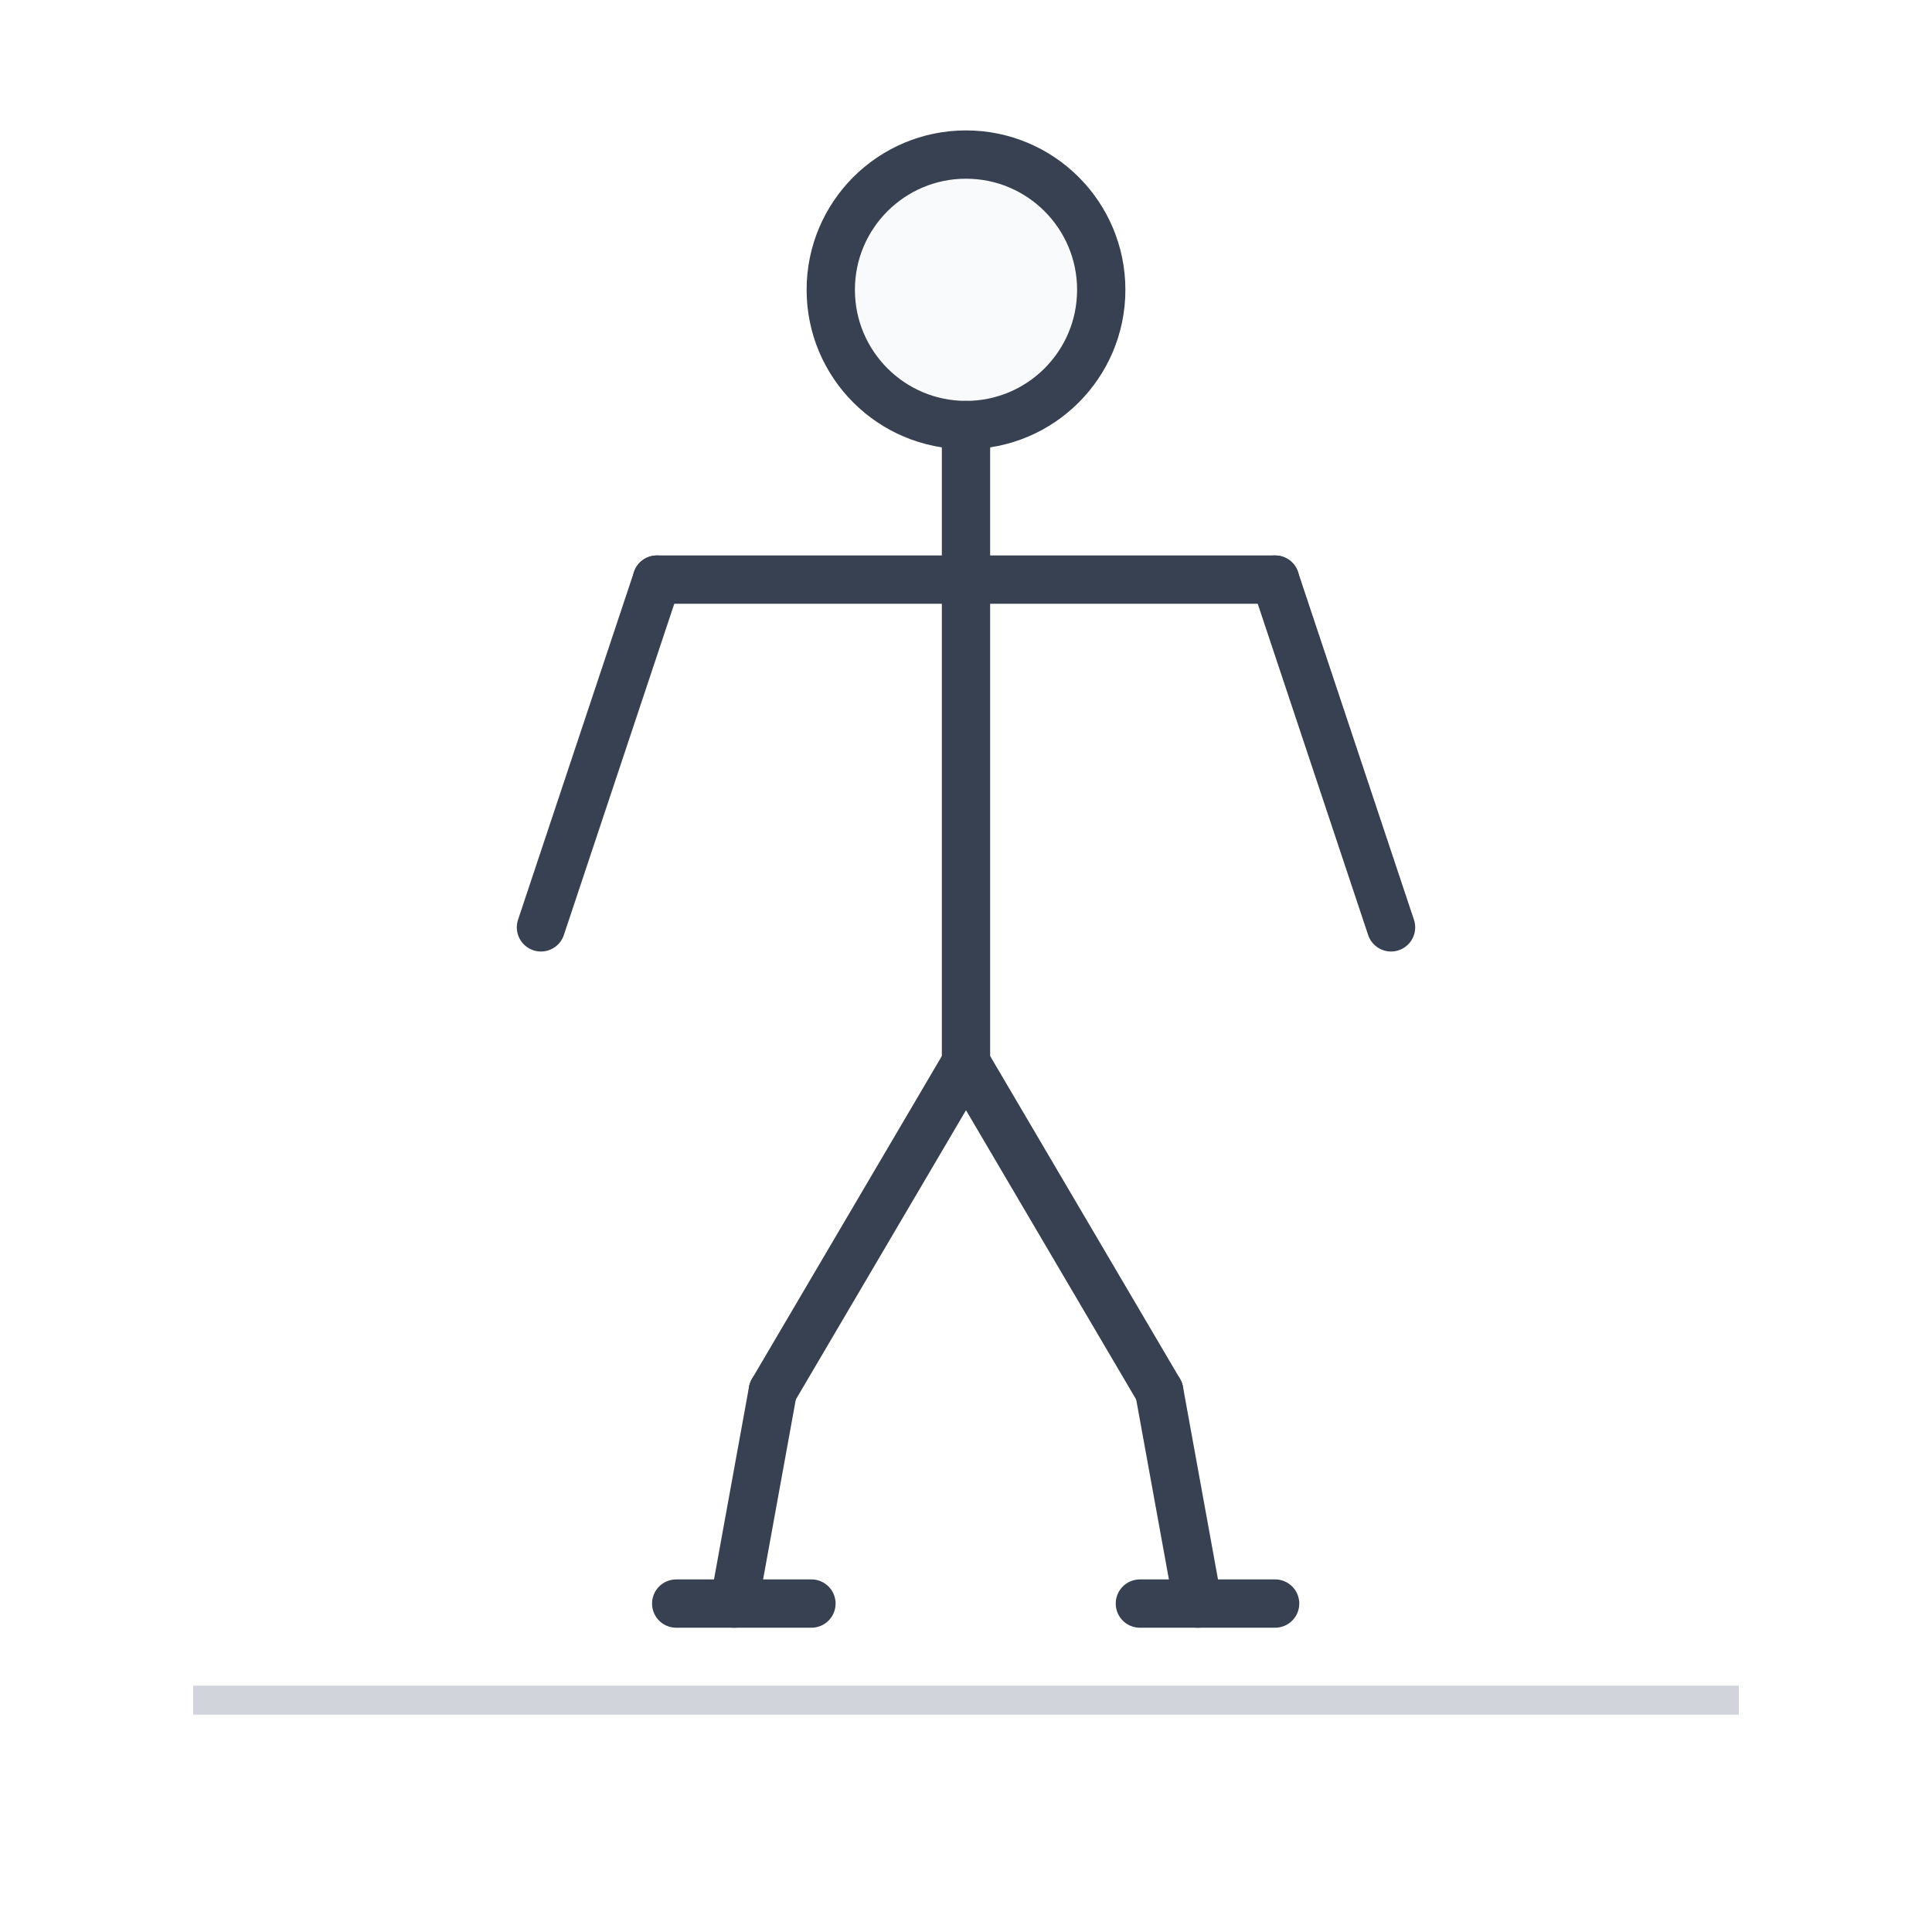
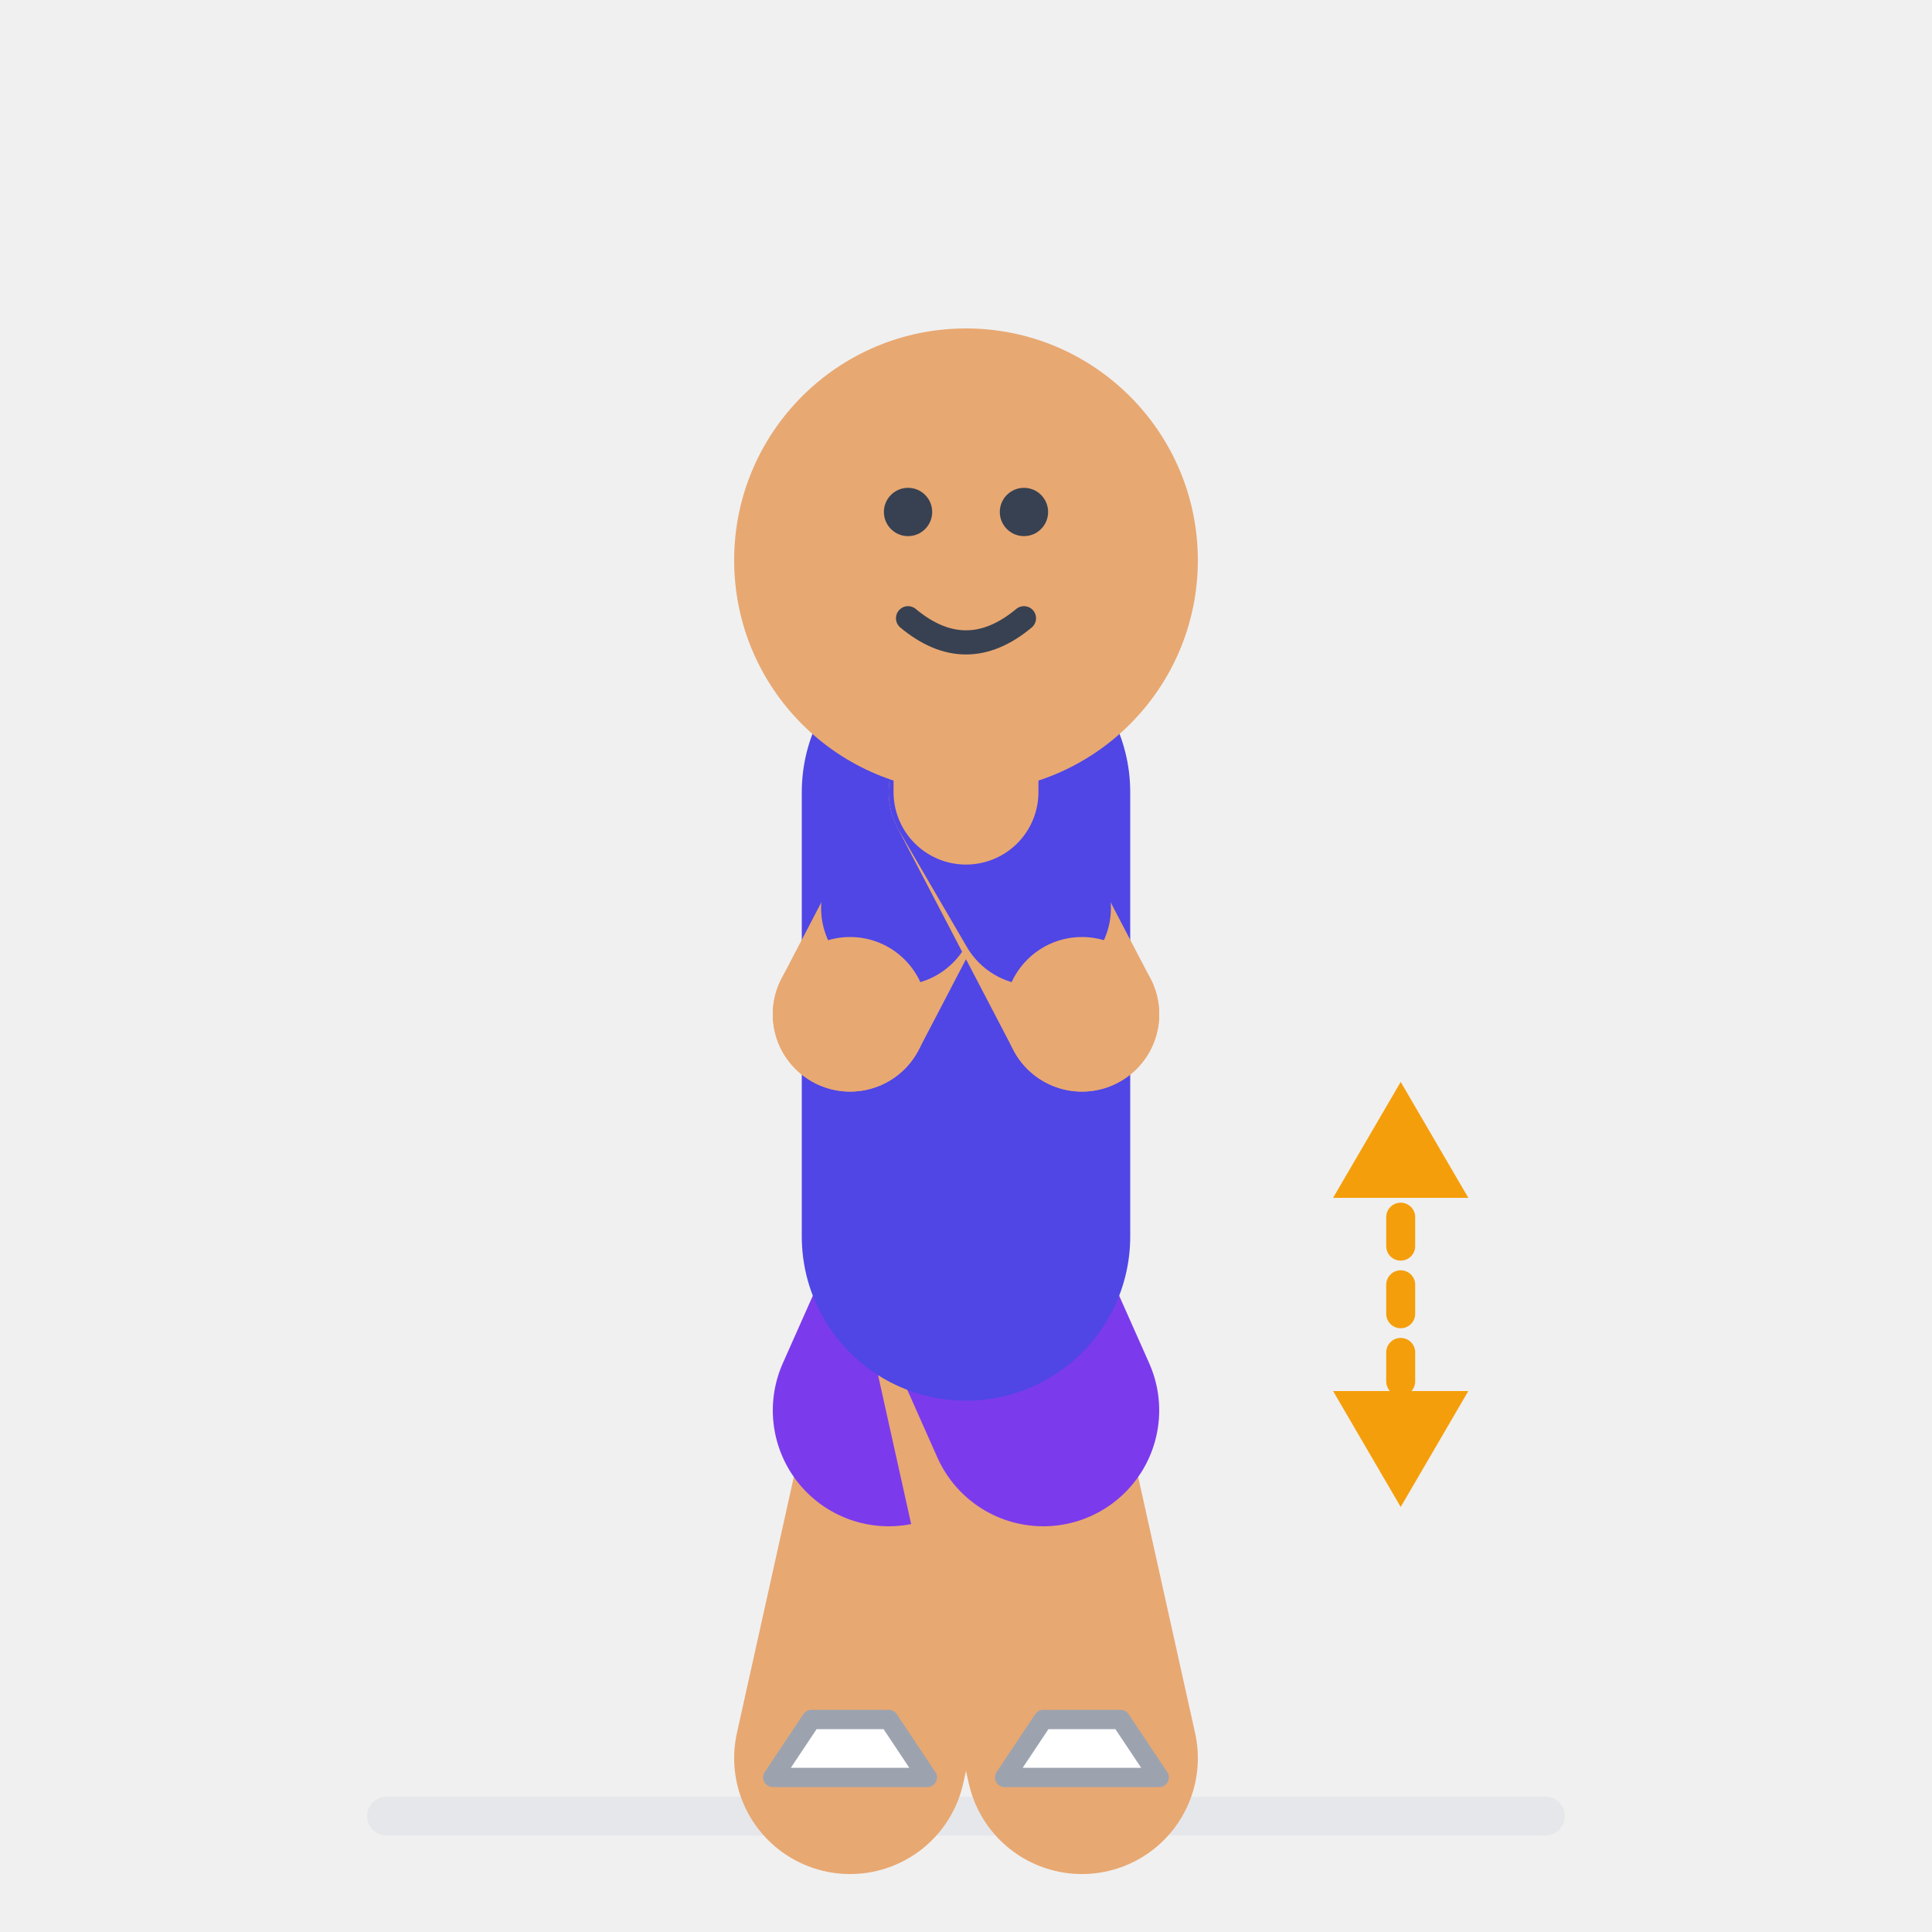
- <svg xmlns="http://www.w3.org/2000/svg" viewBox="0 0 100 100" width="100" height="100">
-   <rect width="100" height="100" fill="white" />
-   <line x1="10" y1="88" x2="90" y2="88" stroke="#d1d5db" stroke-width="1.5" />
-   <circle cx="50" cy="15" r="7" fill="#f9fafb" stroke="#374151" stroke-width="2.5" />
-   <line x1="50" y1="22" x2="50" y2="55" stroke="#374151" stroke-width="2.5" stroke-linecap="round" />
-   <line x1="34" y1="30" x2="66" y2="30" stroke="#374151" stroke-width="2.5" stroke-linecap="round" />
-   <line x1="34" y1="30" x2="28" y2="48" stroke="#374151" stroke-width="2.5" stroke-linecap="round" />
-   <line x1="66" y1="30" x2="72" y2="48" stroke="#374151" stroke-width="2.5" stroke-linecap="round" />
-   <line x1="50" y1="55" x2="40" y2="72" stroke="#374151" stroke-width="2.5" stroke-linecap="round" />
-   <line x1="50" y1="55" x2="60" y2="72" stroke="#374151" stroke-width="2.5" stroke-linecap="round" />
-   <line x1="40" y1="72" x2="38" y2="83" stroke="#374151" stroke-width="2.5" stroke-linecap="round" />
-   <line x1="60" y1="72" x2="62" y2="83" stroke="#374151" stroke-width="2.5" stroke-linecap="round" />
-   <line x1="35" y1="83" x2="42" y2="83" stroke="#374151" stroke-width="2.5" stroke-linecap="round" />
-   <line x1="59" y1="83" x2="66" y2="83" stroke="#374151" stroke-width="2.5" stroke-linecap="round" />
+ <svg xmlns="http://www.w3.org/2000/svg" viewBox="0 0 200 200" width="200" height="200">
+   <line x1="40" y1="188" x2="160" y2="188" stroke="#E5E7EB" stroke-width="4" stroke-linecap="round" />
+   <line x1="100" y1="128" x2="88" y2="182" stroke="#E8A872" stroke-width="24" stroke-linecap="round" />
+   <line x1="100" y1="128" x2="92" y2="146" stroke="#7C3AED" stroke-width="24" stroke-linecap="round" />
+   <path d="M80,184 L96,184 L92,178 L84,178 Z" fill="#FFFFFF" stroke="#9CA3AF" stroke-width="2" stroke-linejoin="round" />
+   <line x1="100" y1="128" x2="112" y2="182" stroke="#E8A872" stroke-width="24" stroke-linecap="round" />
+   <line x1="100" y1="128" x2="108" y2="146" stroke="#7C3AED" stroke-width="24" stroke-linecap="round" />
+   <path d="M104,184 L120,184 L116,178 L108,178 Z" fill="#FFFFFF" stroke="#9CA3AF" stroke-width="2" stroke-linejoin="round" />
+   <line x1="100" y1="128" x2="100" y2="82" stroke="#4F46E5" stroke-width="34" stroke-linecap="round" />
+   <line x1="100" y1="82" x2="88" y2="105" stroke="#E8A872" stroke-width="16" stroke-linecap="round" />
+   <line x1="100" y1="82" x2="93" y2="94" stroke="#4F46E5" stroke-width="16" stroke-linecap="round" />
+   <circle cx="88" cy="105" r="8" fill="#E8A872" />
+   <line x1="100" y1="82" x2="112" y2="105" stroke="#E8A872" stroke-width="16" stroke-linecap="round" />
+   <line x1="100" y1="82" x2="107" y2="94" stroke="#4F46E5" stroke-width="16" stroke-linecap="round" />
+   <circle cx="112" cy="105" r="8" fill="#E8A872" />
+   <line x1="100" y1="82" x2="100" y2="76" stroke="#E8A872" stroke-width="15" stroke-linecap="round" />
+   <circle cx="100" cy="58" r="24" fill="#E8A872" />
+   <circle cx="94" cy="53" r="2.5" fill="#374151" />
+   <circle cx="106" cy="53" r="2.5" fill="#374151" />
+   <path d="M94,64 Q100,69 106,64" stroke="#374151" stroke-width="2.5" fill="none" stroke-linecap="round" />
+   <line x1="145" y1="150" x2="145" y2="118" stroke="#F59E0B" stroke-width="3" stroke-linecap="round" stroke-dasharray="3,4" />
+   <polygon points="145,112 138,124 152,124" fill="#F59E0B" />
+   <polygon points="145,156 138,144 152,144" fill="#F59E0B" />
</svg>
